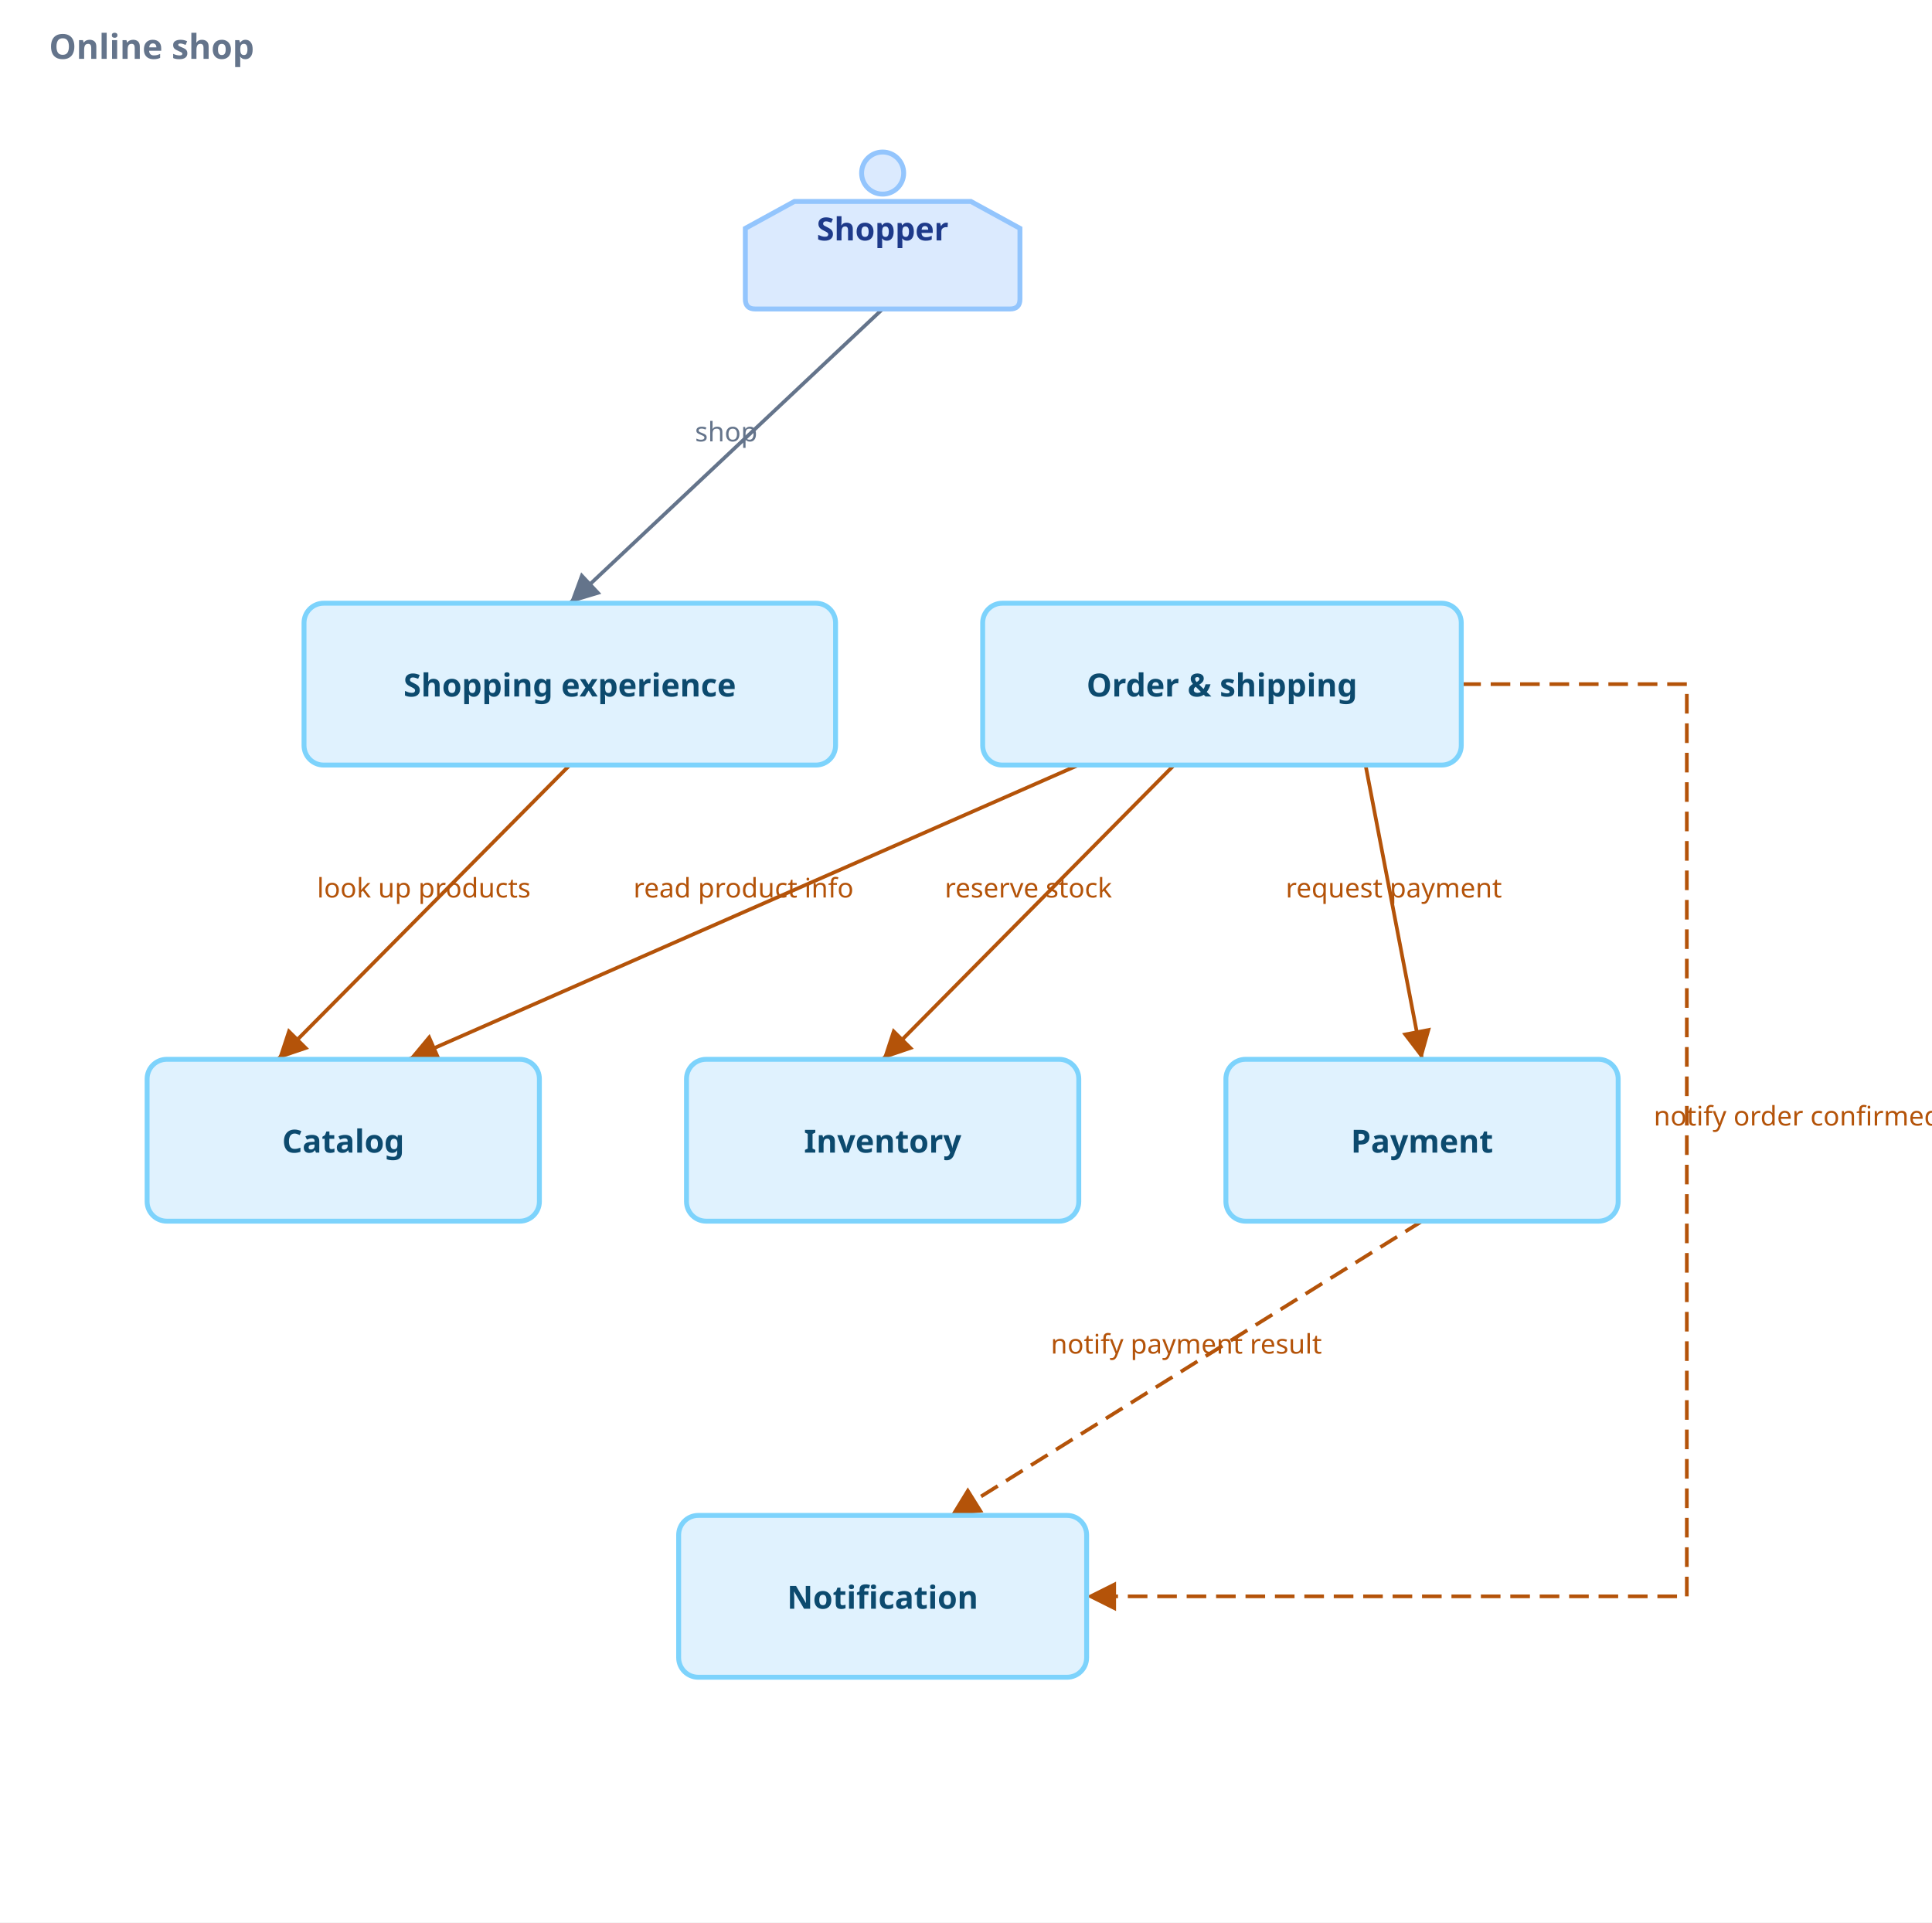
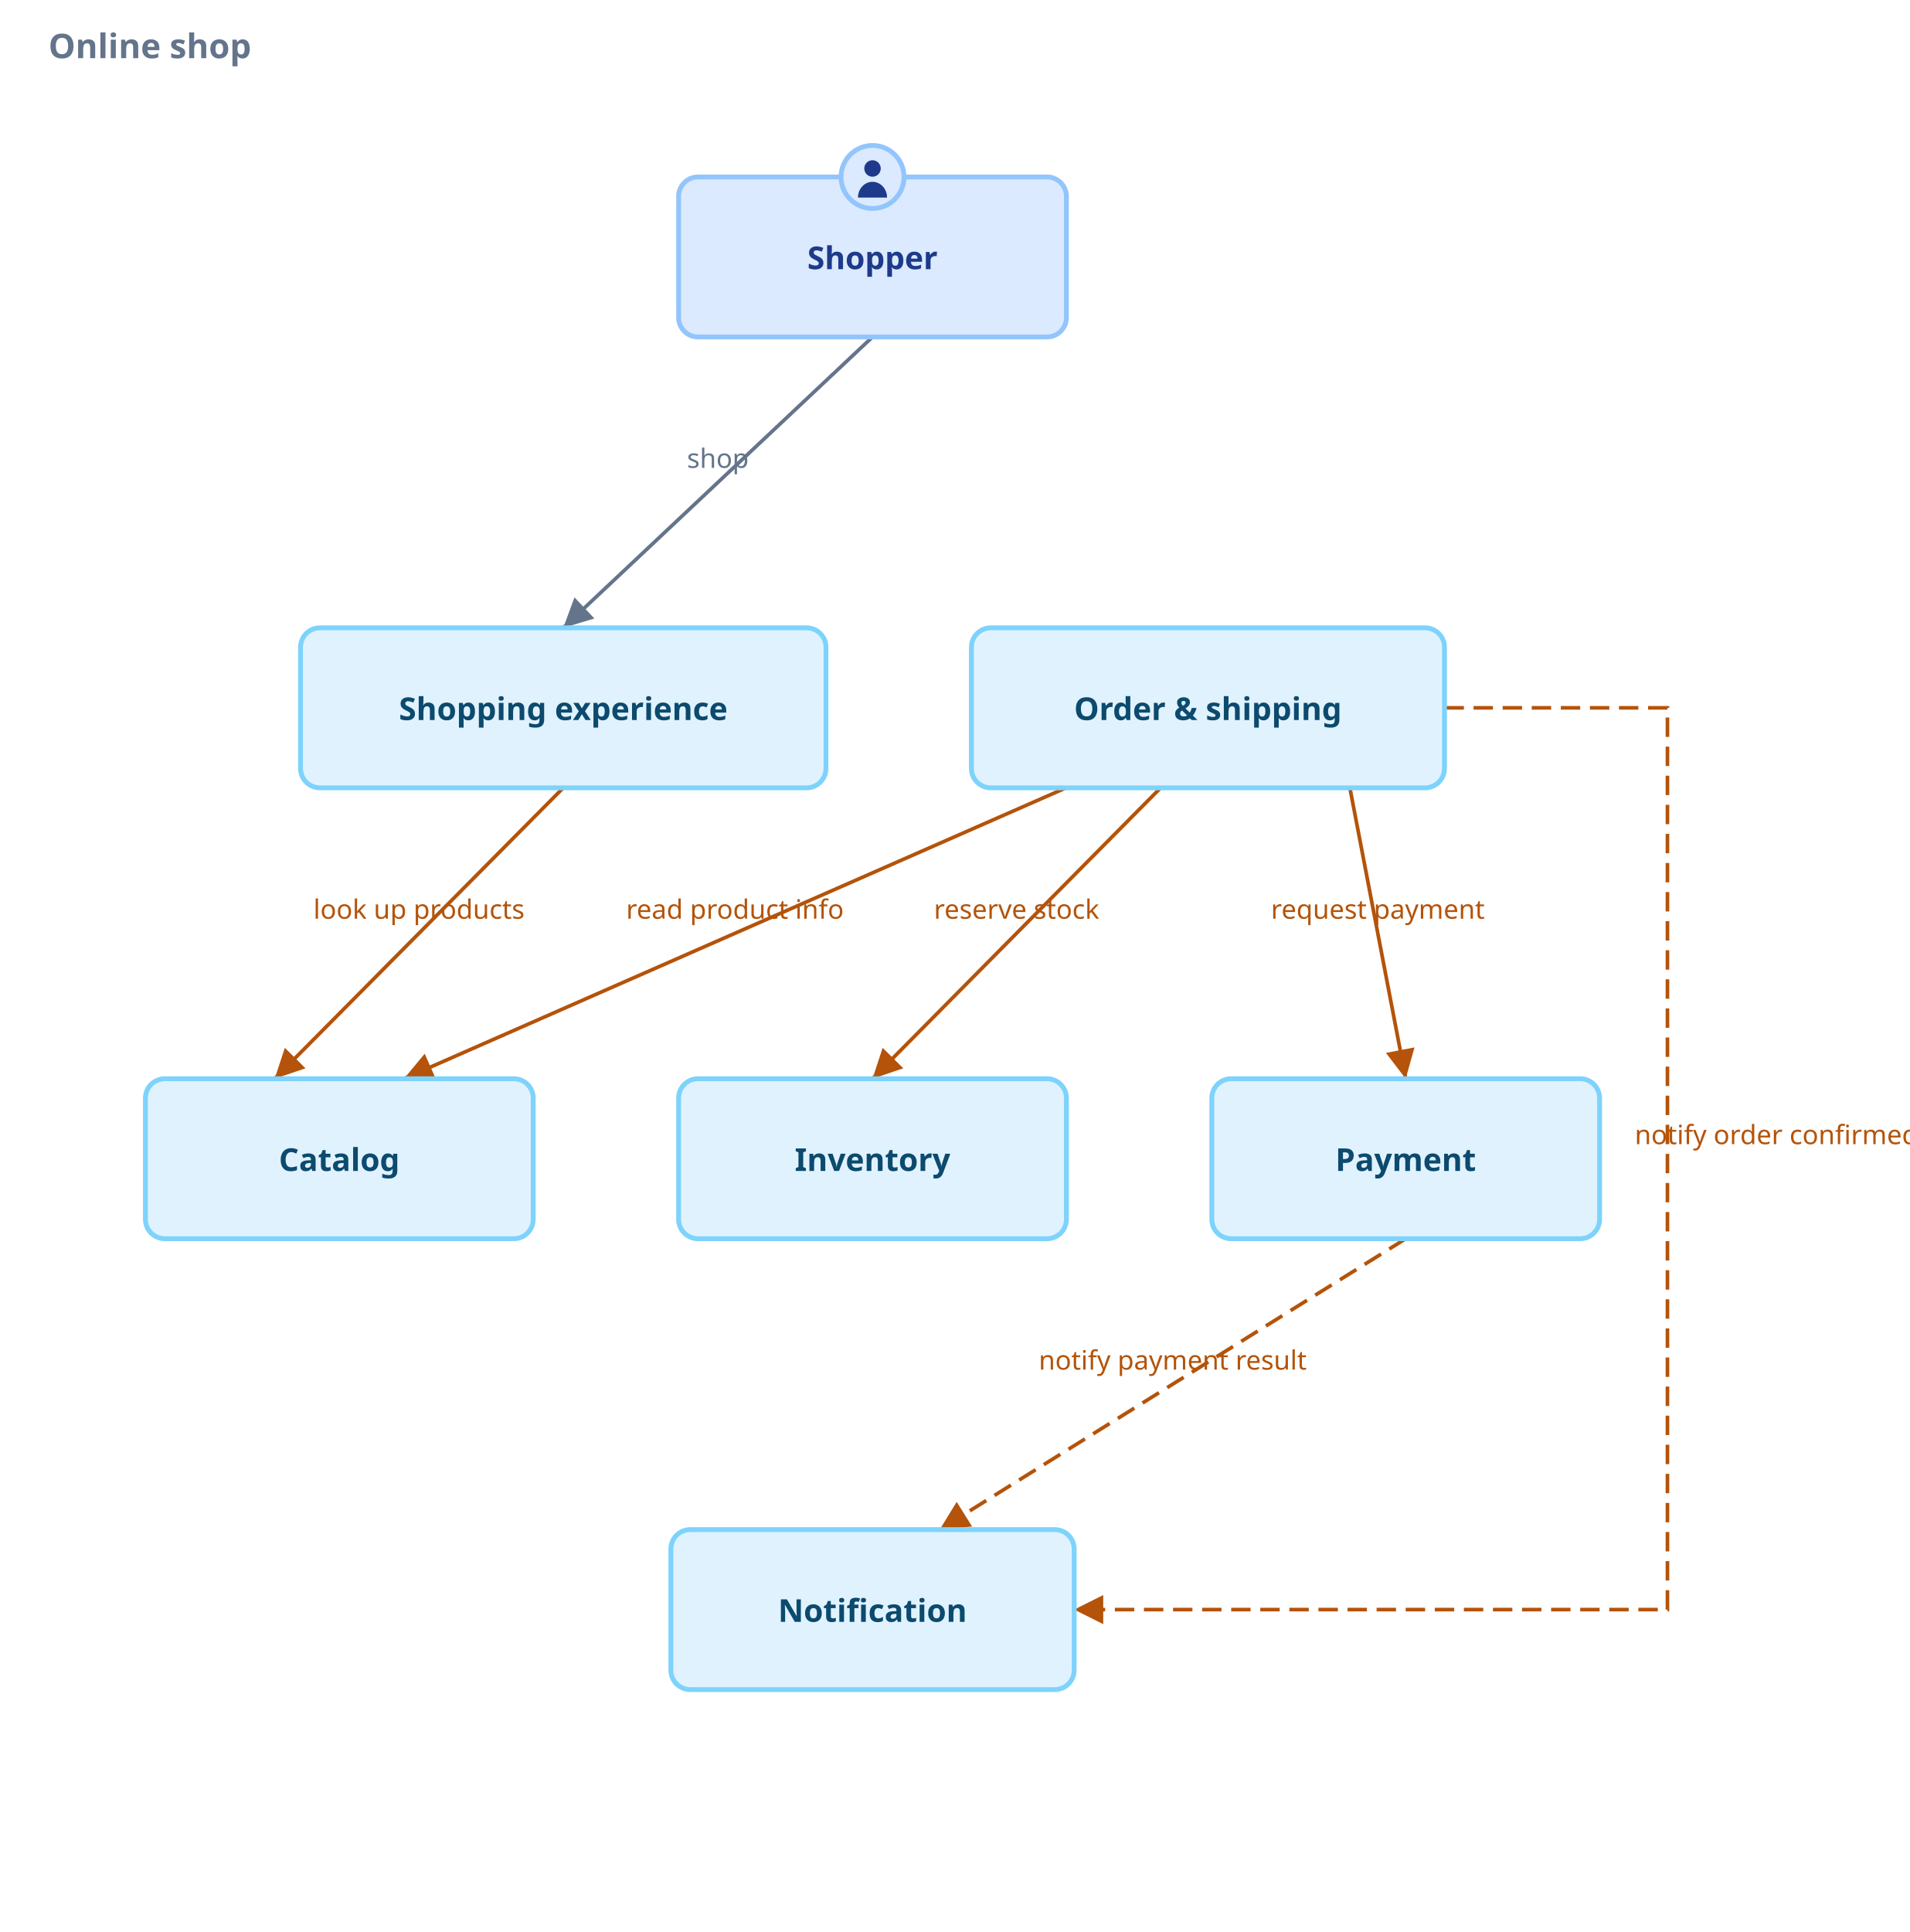
- <svg xmlns="http://www.w3.org/2000/svg" viewBox="0 0 788 784" width="788" height="784">
+ <svg xmlns="http://www.w3.org/2000/svg" viewBox="0 0 788 797" width="788" height="797">
  <defs>
    <marker id="arrow-default" viewBox="0 0 10 10" refX="10" refY="5" markerWidth="8" markerHeight="8" orient="auto-start-reverse">
      <path d="M 0 0 L 10 5 L 0 10 z" fill="#64748B" />
    </marker>
    <marker id="arrow-0" viewBox="0 0 10 10" refX="10" refY="5" markerWidth="8" markerHeight="8" orient="auto-start-reverse">
      <path d="M 0 0 L 10 5 L 0 10 z" fill="#B45309" />
    </marker>
  </defs>
-   <rect width="788" height="784" fill="#FFFFFF" rx="0" />
+   <rect width="788" height="797" fill="#FFFFFF" rx="0" />
  <text x="20" y="24" fill="#64748B" font-size="14px" font-family="sans-serif" font-weight="bold">Online shop</text>
  <g class="edges">
    <g data-edge-from="Customer" data-edge-to="ShoppingService" data-edge-kind="sync" data-edge-canonical-id="Customer-&gt;ShoppingService" data-edge-label="shop" class="krs-edge krs-edge--interactive">
-       <line x1="360" y1="126" x2="232.4" y2="246" stroke="transparent" stroke-width="14" stroke-linecap="butt" class="krs-edge__hitline" />
-       <line x1="360" y1="126" x2="232.4" y2="246" stroke="#64748B" stroke-width="1.5" marker-end="url(#arrow-default)" />
-       <text x="296.2" y="180" text-anchor="middle" fill="#64748B" font-size="11px" font-family="sans-serif">shop</text>
+       <line x1="360" y1="139" x2="232.4" y2="259" stroke="transparent" stroke-width="14" stroke-linecap="butt" class="krs-edge__hitline" />
+       <line x1="360" y1="139" x2="232.4" y2="259" stroke="#64748B" stroke-width="1.5" marker-end="url(#arrow-default)" />
+       <text x="296.2" y="193" text-anchor="middle" fill="#64748B" font-size="11px" font-family="sans-serif">shop</text>
    </g>
    <g data-edge-from="ShoppingService" data-edge-to="CatalogService" data-edge-kind="sync" data-edge-canonical-id="ShoppingService-&gt;CatalogService" data-edge-label="look up products" class="krs-edge krs-edge--interactive">
-       <line x1="232.4" y1="312" x2="113.333" y2="432" stroke="transparent" stroke-width="14" stroke-linecap="butt" class="krs-edge__hitline" />
-       <line x1="232.4" y1="312" x2="113.333" y2="432" stroke="#B45309" stroke-width="1.5" marker-end="url(#arrow-0)" />
-       <text x="172.867" y="366" text-anchor="middle" fill="#B45309" font-size="11px" font-family="sans-serif">look up products</text>
+       <line x1="232.4" y1="325" x2="113.333" y2="445" stroke="transparent" stroke-width="14" stroke-linecap="butt" class="krs-edge__hitline" />
+       <line x1="232.4" y1="325" x2="113.333" y2="445" stroke="#B45309" stroke-width="1.5" marker-end="url(#arrow-0)" />
+       <text x="172.867" y="379" text-anchor="middle" fill="#B45309" font-size="11px" font-family="sans-serif">look up products</text>
    </g>
    <g data-edge-from="OrderService" data-edge-to="CatalogService" data-edge-kind="sync" data-edge-canonical-id="OrderService-&gt;CatalogService" data-edge-label="read product info" class="krs-edge krs-edge--interactive">
-       <line x1="439.84" y1="312" x2="166.667" y2="432" stroke="transparent" stroke-width="14" stroke-linecap="butt" class="krs-edge__hitline" />
-       <line x1="439.84" y1="312" x2="166.667" y2="432" stroke="#B45309" stroke-width="1.5" marker-end="url(#arrow-0)" />
-       <text x="303.253" y="366" text-anchor="middle" fill="#B45309" font-size="11px" font-family="sans-serif">read product info</text>
+       <line x1="439.84" y1="325" x2="166.667" y2="445" stroke="transparent" stroke-width="14" stroke-linecap="butt" class="krs-edge__hitline" />
+       <line x1="439.84" y1="325" x2="166.667" y2="445" stroke="#B45309" stroke-width="1.5" marker-end="url(#arrow-0)" />
+       <text x="303.253" y="379" text-anchor="middle" fill="#B45309" font-size="11px" font-family="sans-serif">read product info</text>
    </g>
    <g data-edge-from="OrderService" data-edge-to="InventoryService" data-edge-kind="sync" data-edge-canonical-id="OrderService-&gt;InventoryService" data-edge-label="reserve stock" class="krs-edge krs-edge--interactive">
-       <line x1="478.88" y1="312" x2="360" y2="432" stroke="transparent" stroke-width="14" stroke-linecap="butt" class="krs-edge__hitline" />
-       <line x1="478.88" y1="312" x2="360" y2="432" stroke="#B45309" stroke-width="1.5" marker-end="url(#arrow-0)" />
-       <text x="419.44" y="366" text-anchor="middle" fill="#B45309" font-size="11px" font-family="sans-serif">reserve stock</text>
+       <line x1="478.88" y1="325" x2="360" y2="445" stroke="transparent" stroke-width="14" stroke-linecap="butt" class="krs-edge__hitline" />
+       <line x1="478.88" y1="325" x2="360" y2="445" stroke="#B45309" stroke-width="1.5" marker-end="url(#arrow-0)" />
+       <text x="419.44" y="379" text-anchor="middle" fill="#B45309" font-size="11px" font-family="sans-serif">reserve stock</text>
    </g>
    <g data-edge-from="OrderService" data-edge-to="PaymentService" data-edge-kind="sync" data-edge-canonical-id="OrderService-&gt;PaymentService" data-edge-label="request payment" class="krs-edge krs-edge--interactive">
-       <line x1="556.96" y1="312" x2="580" y2="432" stroke="transparent" stroke-width="14" stroke-linecap="butt" class="krs-edge__hitline" />
-       <line x1="556.96" y1="312" x2="580" y2="432" stroke="#B45309" stroke-width="1.5" marker-end="url(#arrow-0)" />
-       <text x="568.48" y="366" text-anchor="middle" fill="#B45309" font-size="11px" font-family="sans-serif">request payment</text>
+       <line x1="556.96" y1="325" x2="580" y2="445" stroke="transparent" stroke-width="14" stroke-linecap="butt" class="krs-edge__hitline" />
+       <line x1="556.96" y1="325" x2="580" y2="445" stroke="#B45309" stroke-width="1.5" marker-end="url(#arrow-0)" />
+       <text x="568.48" y="379" text-anchor="middle" fill="#B45309" font-size="11px" font-family="sans-serif">request payment</text>
    </g>
    <g data-edge-from="OrderService" data-edge-to="NotificationService" data-edge-kind="async" data-edge-canonical-id="OrderService--&gt;NotificationService" data-edge-label="notify order confirmed" class="krs-edge krs-edge--interactive">
-       <polyline points="596,279 688,279 688,651 443.2,651" fill="none" stroke="transparent" stroke-width="14" stroke-linecap="butt" class="krs-edge__hitline" />
-       <polyline points="596,279 688,279 688,651 443.2,651" fill="none" stroke="#B45309" stroke-width="1.5" stroke-dasharray="8 4" marker-end="url(#arrow-0)" />
-       <text x="733" y="459" text-anchor="middle" fill="#B45309" font-size="11px" font-family="sans-serif">notify order confirmed</text>
+       <polyline points="596,292 688,292 688,664 443.2,664" fill="none" stroke="transparent" stroke-width="14" stroke-linecap="butt" class="krs-edge__hitline" />
+       <polyline points="596,292 688,292 688,664 443.2,664" fill="none" stroke="#B45309" stroke-width="1.5" stroke-dasharray="8 4" marker-end="url(#arrow-0)" />
+       <text x="733" y="472" text-anchor="middle" fill="#B45309" font-size="11px" font-family="sans-serif">notify order confirmed</text>
    </g>
    <g data-edge-from="PaymentService" data-edge-to="NotificationService" data-edge-kind="async" data-edge-canonical-id="PaymentService--&gt;NotificationService" data-edge-label="notify payment result" class="krs-edge krs-edge--interactive">
-       <line x1="580" y1="498" x2="387.733" y2="618" stroke="transparent" stroke-width="14" stroke-linecap="butt" class="krs-edge__hitline" />
-       <line x1="580" y1="498" x2="387.733" y2="618" stroke="#B45309" stroke-width="1.5" stroke-dasharray="8 4" marker-end="url(#arrow-0)" />
-       <text x="483.867" y="552" text-anchor="middle" fill="#B45309" font-size="11px" font-family="sans-serif">notify payment result</text>
+       <line x1="580" y1="511" x2="387.733" y2="631" stroke="transparent" stroke-width="14" stroke-linecap="butt" class="krs-edge__hitline" />
+       <line x1="580" y1="511" x2="387.733" y2="631" stroke="#B45309" stroke-width="1.5" stroke-dasharray="8 4" marker-end="url(#arrow-0)" />
+       <text x="483.867" y="565" text-anchor="middle" fill="#B45309" font-size="11px" font-family="sans-serif">notify payment result</text>
    </g>
  </g>
  <g class="nodes">
    <g data-node-id="Customer" data-node-kind="user" data-has-children="false" data-has-description="false">
-       <circle cx="360" cy="70.58" r="8.58" fill="#DBEAFE" stroke="#93C5FD" stroke-width="2" />
-       <path d="M324 82.16 L396 82.16 L416 93.12 L416 122 Q416 126 412 126 L308 126 Q304 126 304 122 L304 93.12 Z" fill="#DBEAFE" stroke="#93C5FD" stroke-width="2" />
-       <text x="360" y="93" text-anchor="middle" dominant-baseline="central" fill="#1E3A8A" font-size="13px" font-weight="bold" font-family="sans-serif">Shopper</text>
+       <rect x="280" y="73" width="160" height="66" rx="8" ry="8" fill="#DBEAFE" stroke="#93C5FD" stroke-width="2" />
+       <circle cx="360" cy="73" r="13" fill="#DBEAFE" stroke="#93C5FD" stroke-width="2" />
+       <circle cx="360" cy="69.5" r="3.4" fill="#1E3A8A" />
+       <path d="M354 81.5 a6 6.5 0 0 1 12 0 Z" fill="#1E3A8A" />
+       <text x="360" y="106" text-anchor="middle" dominant-baseline="central" fill="#1E3A8A" font-size="13px" font-weight="bold" font-family="sans-serif">Shopper</text>
    </g>
    <g data-node-id="ShoppingService" data-node-kind="service" data-has-children="true" data-has-description="false" style="cursor: pointer">
-       <rect x="124" y="246" width="216.8" height="66" rx="8" ry="8" fill="#E0F2FE" stroke="#7DD3FC" stroke-width="2" />
-       <text x="232.4" y="279" text-anchor="middle" dominant-baseline="central" fill="#0C4A6E" font-size="13px" font-weight="bold" font-family="sans-serif">Shopping experience</text>
+       <rect x="124" y="259" width="216.8" height="66" rx="8" ry="8" fill="#E0F2FE" stroke="#7DD3FC" stroke-width="2" />
+       <text x="232.4" y="292" text-anchor="middle" dominant-baseline="central" fill="#0C4A6E" font-size="13px" font-weight="bold" font-family="sans-serif">Shopping experience</text>
    </g>
    <g data-node-id="OrderService" data-node-kind="service" data-has-children="true" data-has-description="false" style="cursor: pointer">
-       <rect x="400.8" y="246" width="195.2" height="66" rx="8" ry="8" fill="#E0F2FE" stroke="#7DD3FC" stroke-width="2" />
-       <text x="498.4" y="279" text-anchor="middle" dominant-baseline="central" fill="#0C4A6E" font-size="13px" font-weight="bold" font-family="sans-serif">Order &amp; shipping</text>
+       <rect x="400.8" y="259" width="195.2" height="66" rx="8" ry="8" fill="#E0F2FE" stroke="#7DD3FC" stroke-width="2" />
+       <text x="498.4" y="292" text-anchor="middle" dominant-baseline="central" fill="#0C4A6E" font-size="13px" font-weight="bold" font-family="sans-serif">Order &amp; shipping</text>
    </g>
    <g data-node-id="CatalogService" data-node-kind="service" data-has-children="true" data-has-description="false" style="cursor: pointer">
-       <rect x="60" y="432" width="160" height="66" rx="8" ry="8" fill="#E0F2FE" stroke="#7DD3FC" stroke-width="2" />
-       <text x="140" y="465" text-anchor="middle" dominant-baseline="central" fill="#0C4A6E" font-size="13px" font-weight="bold" font-family="sans-serif">Catalog</text>
+       <rect x="60" y="445" width="160" height="66" rx="8" ry="8" fill="#E0F2FE" stroke="#7DD3FC" stroke-width="2" />
+       <text x="140" y="478" text-anchor="middle" dominant-baseline="central" fill="#0C4A6E" font-size="13px" font-weight="bold" font-family="sans-serif">Catalog</text>
    </g>
    <g data-node-id="InventoryService" data-node-kind="service" data-has-children="true" data-has-description="false" style="cursor: pointer">
-       <rect x="280" y="432" width="160" height="66" rx="8" ry="8" fill="#E0F2FE" stroke="#7DD3FC" stroke-width="2" />
-       <text x="360" y="465" text-anchor="middle" dominant-baseline="central" fill="#0C4A6E" font-size="13px" font-weight="bold" font-family="sans-serif">Inventory</text>
+       <rect x="280" y="445" width="160" height="66" rx="8" ry="8" fill="#E0F2FE" stroke="#7DD3FC" stroke-width="2" />
+       <text x="360" y="478" text-anchor="middle" dominant-baseline="central" fill="#0C4A6E" font-size="13px" font-weight="bold" font-family="sans-serif">Inventory</text>
    </g>
    <g data-node-id="PaymentService" data-node-kind="service" data-has-children="true" data-has-description="false" style="cursor: pointer">
-       <rect x="500" y="432" width="160" height="66" rx="8" ry="8" fill="#E0F2FE" stroke="#7DD3FC" stroke-width="2" />
-       <text x="580" y="465" text-anchor="middle" dominant-baseline="central" fill="#0C4A6E" font-size="13px" font-weight="bold" font-family="sans-serif">Payment</text>
+       <rect x="500" y="445" width="160" height="66" rx="8" ry="8" fill="#E0F2FE" stroke="#7DD3FC" stroke-width="2" />
+       <text x="580" y="478" text-anchor="middle" dominant-baseline="central" fill="#0C4A6E" font-size="13px" font-weight="bold" font-family="sans-serif">Payment</text>
    </g>
    <g data-node-id="NotificationService" data-node-kind="service" data-has-children="true" data-has-description="false" style="cursor: pointer">
-       <rect x="276.8" y="618" width="166.4" height="66" rx="8" ry="8" fill="#E0F2FE" stroke="#7DD3FC" stroke-width="2" />
-       <text x="360" y="651" text-anchor="middle" dominant-baseline="central" fill="#0C4A6E" font-size="13px" font-weight="bold" font-family="sans-serif">Notification</text>
+       <rect x="276.8" y="631" width="166.4" height="66" rx="8" ry="8" fill="#E0F2FE" stroke="#7DD3FC" stroke-width="2" />
+       <text x="360" y="664" text-anchor="middle" dominant-baseline="central" fill="#0C4A6E" font-size="13px" font-weight="bold" font-family="sans-serif">Notification</text>
    </g>
  </g>
</svg>
